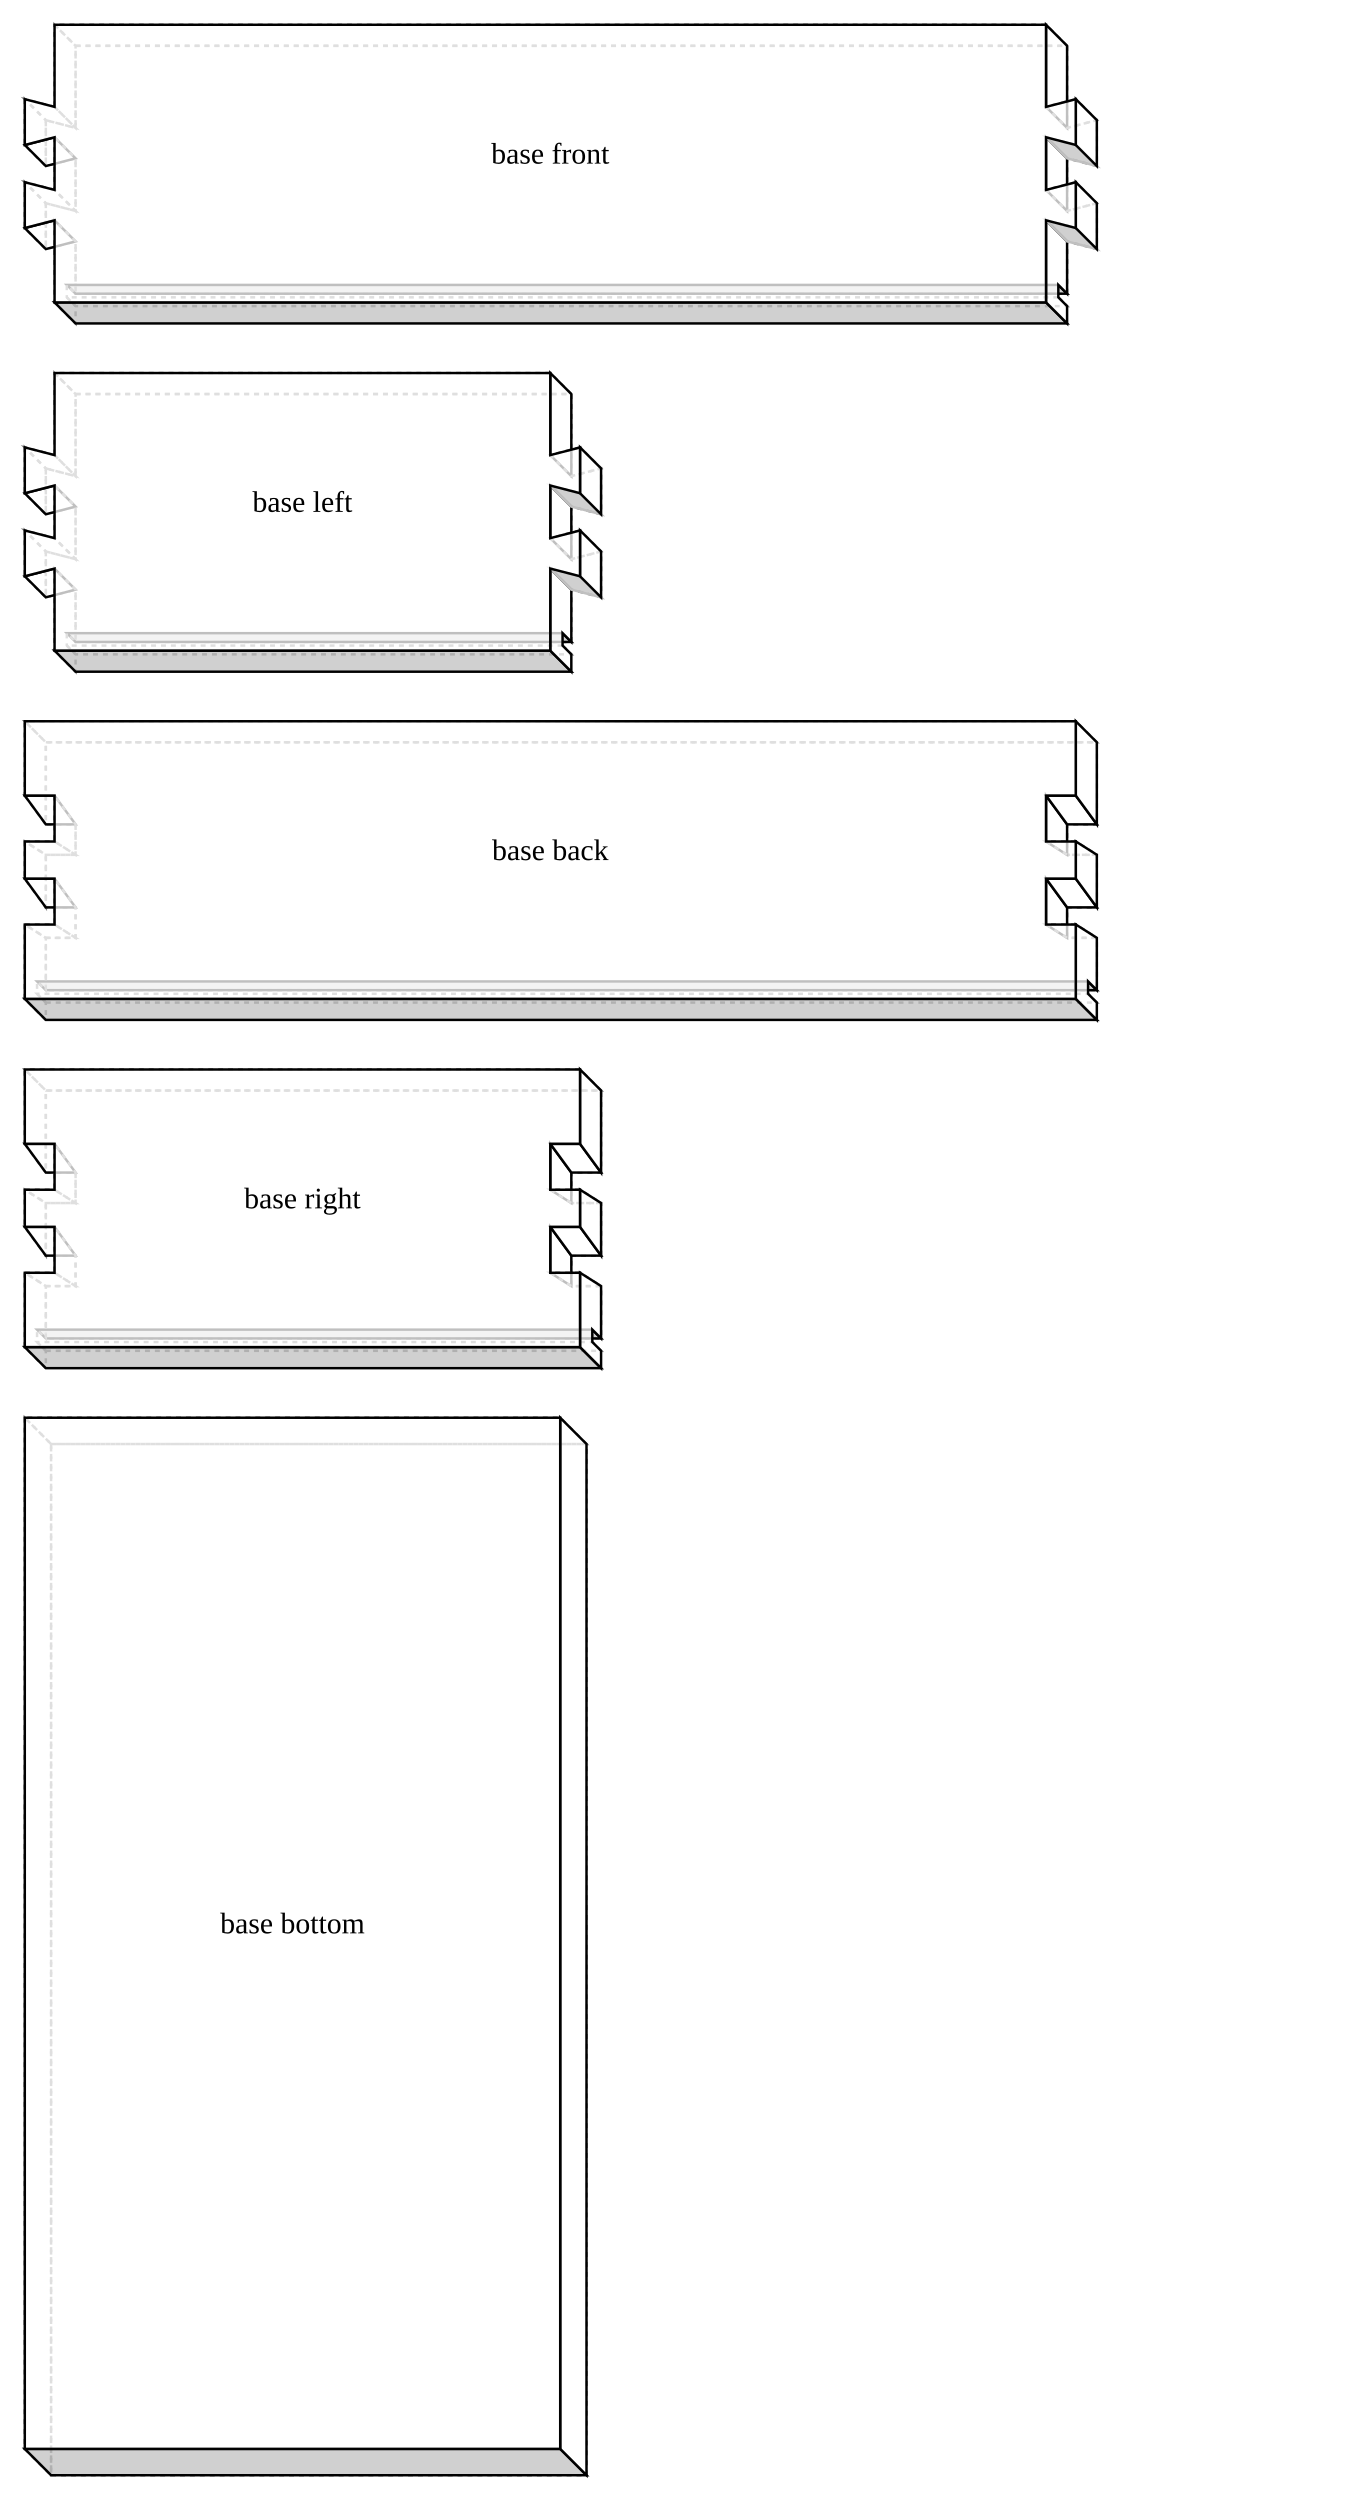
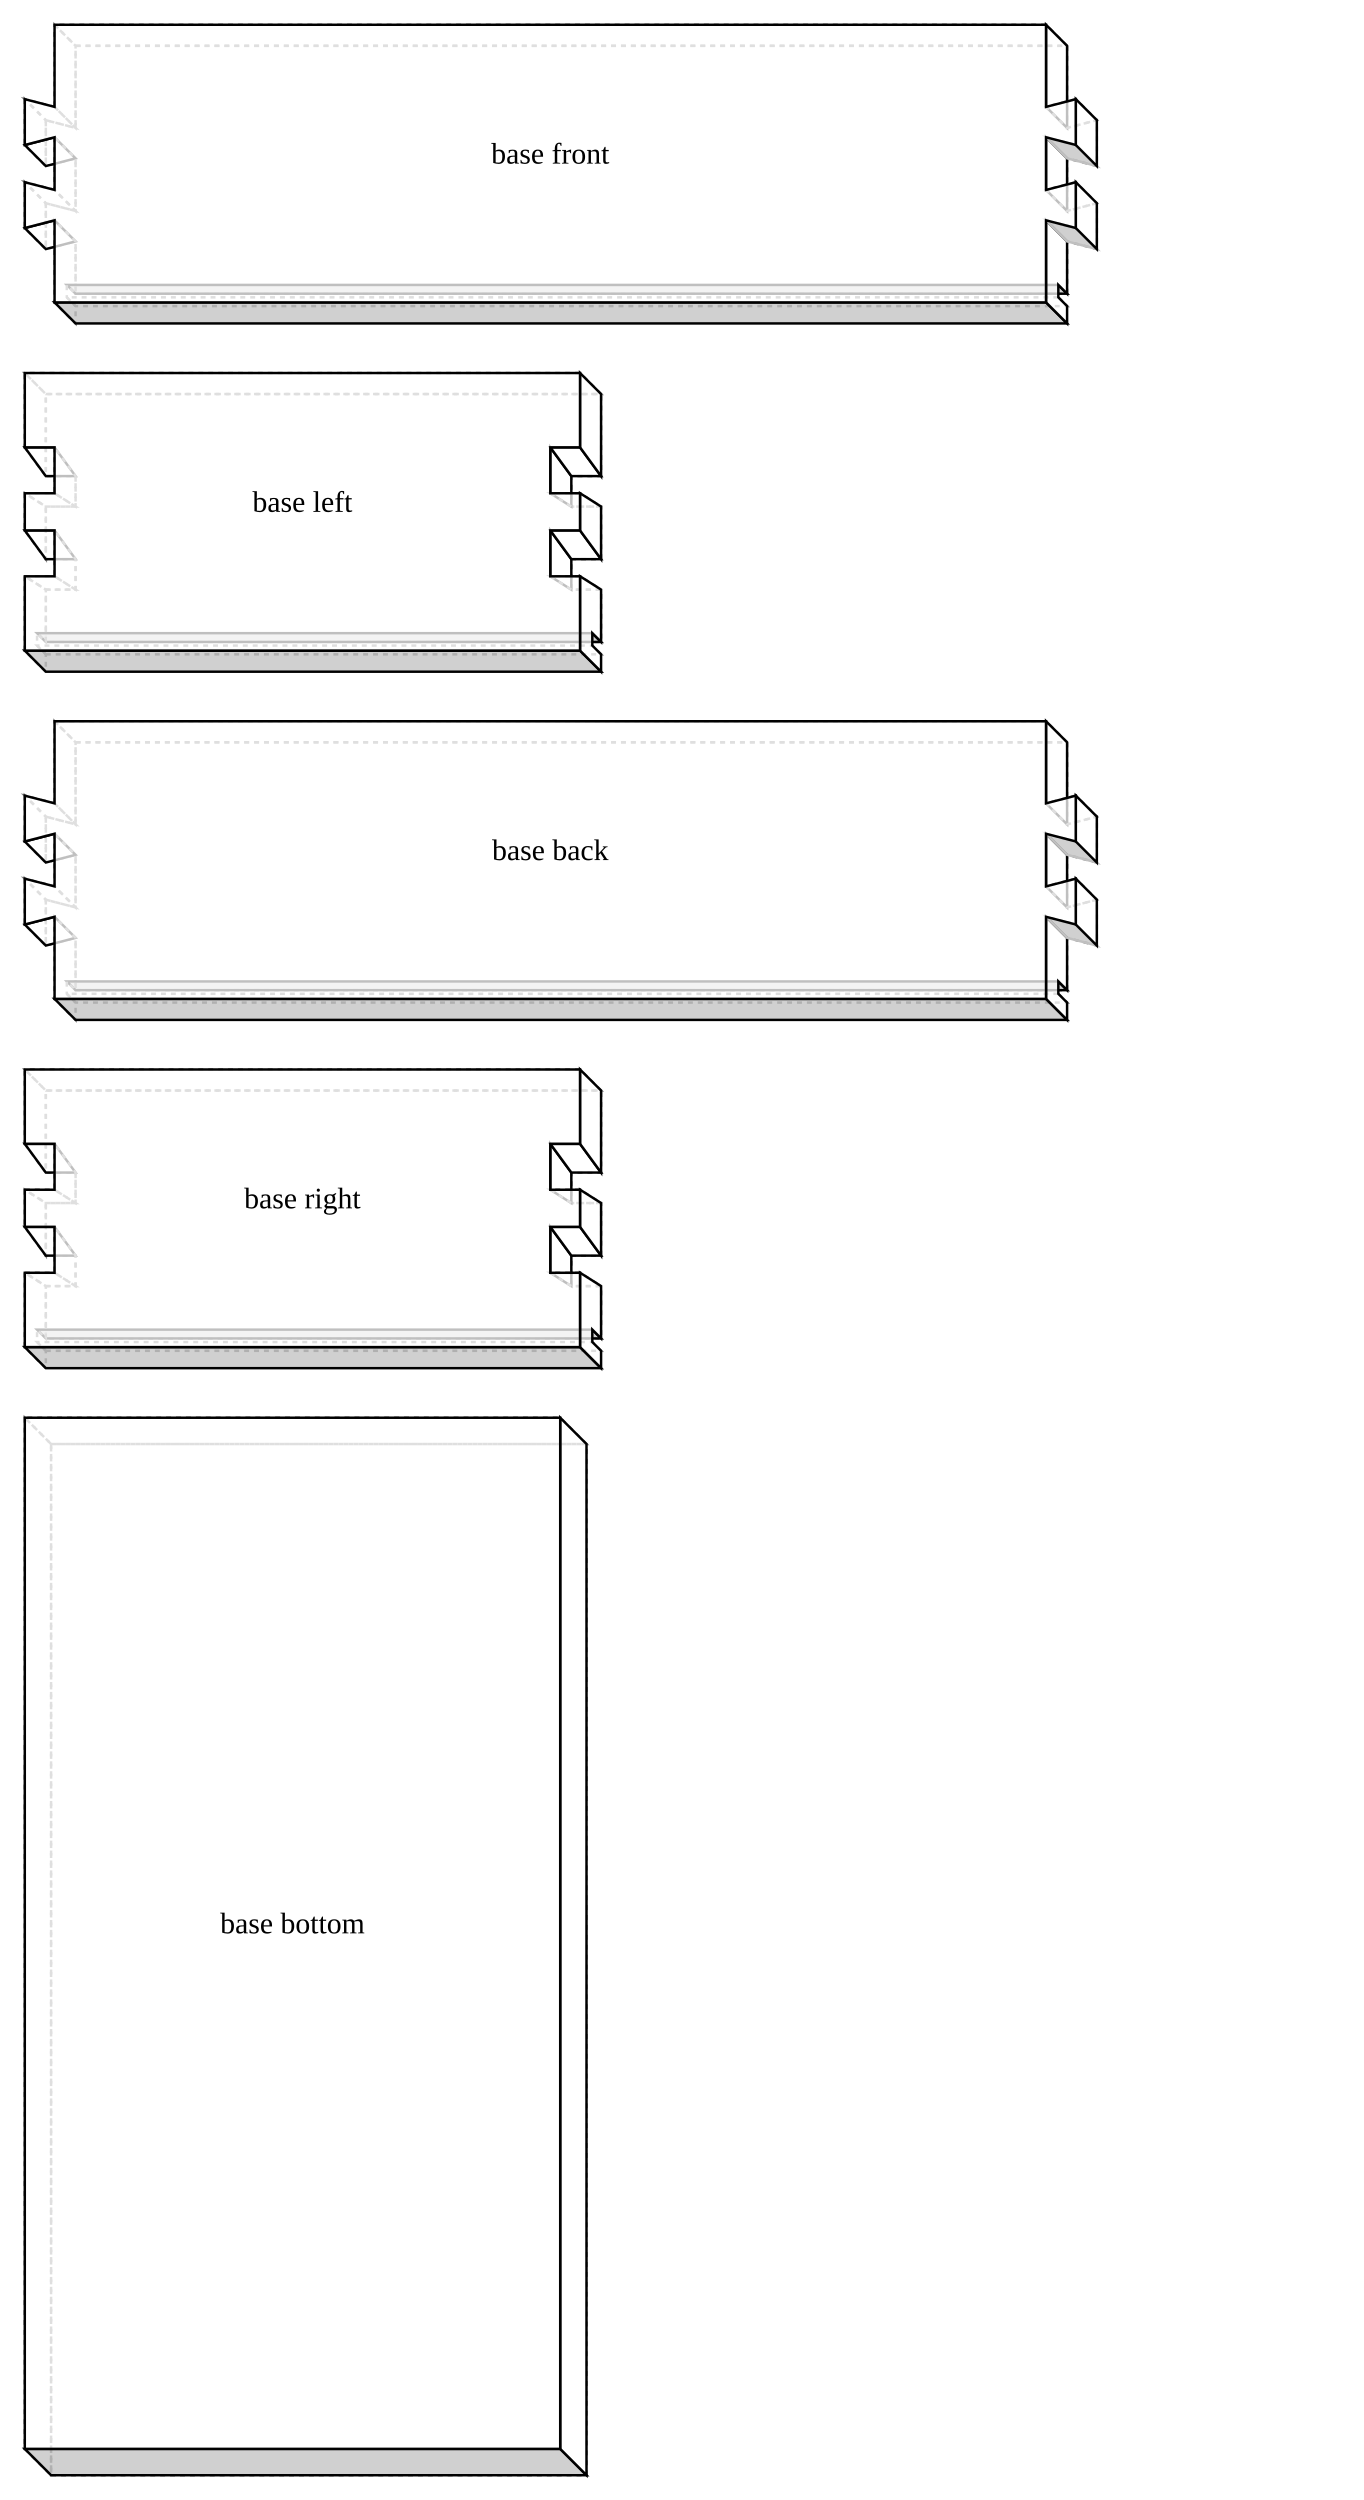
<svg xmlns="http://www.w3.org/2000/svg" width="1100" viewBox="0 0 550 1008.548">
  <polygon fill="none" stroke-width="1" stroke-dasharray="2" stroke="gray" points="430.475,118.485 430.475,97.369 442.485,100.473 442.485,81.998 430.475,85.101 430.475,63.869 442.485,66.973 442.485,66.973 442.485,48.498 442.485,48.498 430.475,51.601 430.475,18.485 30.495,18.485 30.495,51.601 18.485,48.498 18.485,48.498 18.485,66.973 18.485,66.973 30.495,63.869 30.495,85.101 18.485,81.998 18.485,100.473 30.495,97.369 30.495,118.485 30.495,118.485 430.475,118.485" />
  <polygon fill="rgba(192,192,192,0.75)" stroke-width="1" stroke-dasharray="" stroke="black" points="426.94,114.95 430.475,118.485 30.495,118.485 26.96,114.95 26.96,114.95 426.94,114.95" />
  <polygon fill="none" stroke-width="1" stroke-dasharray="2" stroke="gray" points="426.94,119.95 26.96,119.95 26.96,119.95 30.495,123.485 430.475,123.485 426.94,119.95" />
  <polygon fill="none" stroke-width="1" stroke-dasharray="2" stroke="gray" points="10.0,39.99 10.0,58.51 18.485,66.995 18.485,48.475 10.0,39.99" />
  <polygon fill="none" stroke-width="1" stroke-dasharray="2" stroke="gray" points="10.0,73.49 10.0,92.01 18.485,100.495 18.485,81.975 10.0,73.49" />
  <polygon fill="none" stroke-width="1" stroke-dasharray="2" stroke="gray" points="18.485,48.485 30.485,51.591 22.0,43.106 10.0,40.0" />
  <polygon fill="rgba(255,255,255,0.75)" stroke-width="1" stroke-dasharray="" stroke="black" points="10.0,58.5 22.0,55.394 30.485,63.879 18.485,66.985" />
  <polygon fill="none" stroke-width="1" stroke-dasharray="2" stroke="gray" points="18.485,81.985 30.485,85.091 22.0,76.606 10.0,73.5" />
  <polygon fill="rgba(255,255,255,0.75)" stroke-width="1" stroke-dasharray="" stroke="black" points="10.0,92.0 22.0,88.894 30.485,97.379 18.485,100.485" />
  <polygon fill="none" stroke-width="1" stroke-dasharray="2" stroke="gray" points="22.0,43.116 30.485,51.601 30.485,18.485 22.0,10.0 22.0,43.116" />
  <polygon fill="none" stroke-width="1" stroke-dasharray="2" stroke="gray" points="22.0,55.384 22.0,76.616 30.485,85.101 30.485,63.869 22.0,55.384" />
  <polygon fill="none" stroke-width="1" stroke-dasharray="2" stroke="gray" points="22.0,88.884 22.0,122.0 30.485,130.485 30.485,123.485 26.95,119.95 26.95,114.95 30.485,118.485 30.485,97.369 22.0,88.884" />
  <polygon fill="none" stroke-width="1" stroke-dasharray="2" stroke="gray" points="421.99,10.0 22.01,10.0 22.01,10.0 30.495,18.485 430.475,18.485 421.99,10.0" />
  <polygon fill="rgba(192,192,192,0.75)" stroke-width="1" stroke-dasharray="" stroke="black" points="421.99,122.0 430.475,130.485 30.495,130.485 22.01,122.0 22.01,122.0 421.99,122.0" />
  <polygon fill="rgba(255,255,255,0.75)" stroke-width="1" stroke-dasharray="" stroke="black" points="430.485,51.601 422.0,43.116 422.0,10.0 430.485,18.485 430.485,51.601" />
  <polygon fill="rgba(255,255,255,0.75)" stroke-width="1" stroke-dasharray="" stroke="black" points="430.485,63.869 430.485,85.101 422.0,76.616 422.0,55.384 430.485,63.869" />
  <polygon fill="rgba(255,255,255,0.75)" stroke-width="1" stroke-dasharray="" stroke="black" points="430.485,97.369 430.485,118.485 426.95,114.95 426.95,119.95 430.485,123.485 430.485,130.485 422.0,122.0 422.0,88.884 430.485,97.369" />
  <polygon fill="none" stroke-width="1" stroke-dasharray="2" stroke="gray" points="434.0,40.0 422.0,43.106 430.485,51.591 442.485,48.485" />
  <polygon fill="rgba(192,192,192,0.75)" stroke-width="1" stroke-dasharray="" stroke="silver" points="442.485,66.985 430.485,63.879 422.0,55.394 434.0,58.5" />
  <polygon fill="none" stroke-width="1" stroke-dasharray="2" stroke="gray" points="434.0,73.5 422.0,76.606 430.485,85.091 442.485,81.985" />
  <polygon fill="rgba(192,192,192,0.75)" stroke-width="1" stroke-dasharray="" stroke="silver" points="442.485,100.485 430.485,97.379 422.0,88.894 434.0,92.0" />
  <polygon fill="rgba(255,255,255,0.75)" stroke-width="1" stroke-dasharray="" stroke="black" points="442.485,48.475 442.485,66.995 434.0,58.51 434.0,39.99 442.485,48.475" />
  <polygon fill="rgba(255,255,255,0.75)" stroke-width="1" stroke-dasharray="" stroke="black" points="442.485,81.975 442.485,100.495 434.0,92.01 434.0,73.49 442.485,81.975" />
  <polygon fill="rgba(255,255,255,0.75)" stroke-width="1" stroke-dasharray="" stroke="black" points="434.0,91.987 421.99,88.884 421.99,122.0 22.01,122.0 22.01,88.884 10.0,91.987 10.0,91.987 10.0,73.513 10.0,73.513 22.01,76.616 22.01,55.384 10.0,58.487 10.0,40.013 22.01,43.116 22.01,10.0 22.01,10.0 421.99,10.0 421.99,10.0 421.99,43.116 434.0,40.013 434.0,58.487 421.99,55.384 421.99,76.616 434.0,73.513 434.0,73.513 434.0,91.987" />
  <text style="" text-anchor="middle" x="222.0" y="66.0" fill="black">base front</text>
-   <polygon fill="none" stroke-width="1" stroke-dasharray="2" stroke="gray" points="230.475,258.971 230.475,237.855 242.485,240.958 242.485,222.483 230.475,225.586 230.475,204.355 242.485,207.458 242.485,207.458 242.485,188.983 242.485,188.983 230.475,192.086 230.475,158.971 30.495,158.971 30.495,192.086 18.485,188.983 18.485,188.983 18.485,207.458 18.485,207.458 30.495,204.355 30.495,225.586 18.485,222.483 18.485,240.958 30.495,237.855 30.495,258.971 30.495,258.971 230.475,258.971" />
-   <polygon fill="rgba(192,192,192,0.75)" stroke-width="1" stroke-dasharray="" stroke="black" points="226.94,255.435 230.475,258.971 30.495,258.971 26.96,255.435 26.96,255.435 226.94,255.435" />
-   <polygon fill="none" stroke-width="1" stroke-dasharray="2" stroke="gray" points="226.94,260.435 26.96,260.435 26.96,260.435 30.495,263.971 230.475,263.971 226.94,260.435" />
-   <polygon fill="none" stroke-width="1" stroke-dasharray="2" stroke="gray" points="10.0,180.475 10.0,198.995 18.485,207.481 18.485,188.961 10.0,180.475" />
-   <polygon fill="none" stroke-width="1" stroke-dasharray="2" stroke="gray" points="10.0,213.975 10.0,232.495 18.485,240.981 18.485,222.461 10.0,213.975" />
-   <polygon fill="none" stroke-width="1" stroke-dasharray="2" stroke="gray" points="18.485,188.971 30.485,192.076 22.0,183.591 10.0,180.485" />
-   <polygon fill="rgba(255,255,255,0.75)" stroke-width="1" stroke-dasharray="" stroke="black" points="10.0,198.985 22.0,195.879 30.485,204.365 18.485,207.471" />
-   <polygon fill="none" stroke-width="1" stroke-dasharray="2" stroke="gray" points="18.485,222.471 30.485,225.576 22.0,217.091 10.0,213.985" />
-   <polygon fill="rgba(255,255,255,0.75)" stroke-width="1" stroke-dasharray="" stroke="black" points="10.0,232.485 22.0,229.379 30.485,237.865 18.485,240.971" />
-   <polygon fill="none" stroke-width="1" stroke-dasharray="2" stroke="gray" points="22.0,183.601 30.485,192.086 30.485,158.971 22.0,150.485 22.0,183.601" />
-   <polygon fill="none" stroke-width="1" stroke-dasharray="2" stroke="gray" points="22.0,195.869 22.0,217.101 30.485,225.586 30.485,204.355 22.0,195.869" />
-   <polygon fill="none" stroke-width="1" stroke-dasharray="2" stroke="gray" points="22.0,229.369 22.0,262.485 30.485,270.971 30.485,263.971 26.95,260.435 26.95,255.435 30.485,258.971 30.485,237.855 22.0,229.369" />
-   <polygon fill="none" stroke-width="1" stroke-dasharray="2" stroke="gray" points="221.99,150.485 22.01,150.485 22.01,150.485 30.495,158.971 230.475,158.971 221.99,150.485" />
-   <polygon fill="rgba(192,192,192,0.75)" stroke-width="1" stroke-dasharray="" stroke="black" points="221.99,262.485 230.475,270.971 30.495,270.971 22.01,262.485 22.01,262.485 221.99,262.485" />
-   <polygon fill="rgba(255,255,255,0.75)" stroke-width="1" stroke-dasharray="" stroke="black" points="230.485,192.086 222.0,183.601 222.0,150.485 230.485,158.971 230.485,192.086" />
-   <polygon fill="rgba(255,255,255,0.75)" stroke-width="1" stroke-dasharray="" stroke="black" points="230.485,204.355 230.485,225.586 222.0,217.101 222.0,195.869 230.485,204.355" />
-   <polygon fill="rgba(255,255,255,0.75)" stroke-width="1" stroke-dasharray="" stroke="black" points="230.485,237.855 230.485,258.971 226.95,255.435 226.95,260.435 230.485,263.971 230.485,270.971 222.0,262.485 222.0,229.369 230.485,237.855" />
-   <polygon fill="none" stroke-width="1" stroke-dasharray="2" stroke="gray" points="234.0,180.485 222.0,183.591 230.485,192.076 242.485,188.971" />
-   <polygon fill="rgba(192,192,192,0.75)" stroke-width="1" stroke-dasharray="" stroke="silver" points="242.485,207.471 230.485,204.365 222.0,195.879 234.0,198.985" />
-   <polygon fill="none" stroke-width="1" stroke-dasharray="2" stroke="gray" points="234.0,213.985 222.0,217.091 230.485,225.576 242.485,222.471" />
-   <polygon fill="rgba(192,192,192,0.75)" stroke-width="1" stroke-dasharray="" stroke="silver" points="242.485,240.971 230.485,237.865 222.0,229.379 234.0,232.485" />
-   <polygon fill="rgba(255,255,255,0.75)" stroke-width="1" stroke-dasharray="" stroke="black" points="242.485,188.961 242.485,207.481 234.0,198.995 234.0,180.475 242.485,188.961" />
-   <polygon fill="rgba(255,255,255,0.75)" stroke-width="1" stroke-dasharray="" stroke="black" points="242.485,222.461 242.485,240.981 234.0,232.495 234.0,213.975 242.485,222.461" />
-   <polygon fill="rgba(255,255,255,0.75)" stroke-width="1" stroke-dasharray="" stroke="black" points="234.0,232.473 221.99,229.369 221.99,262.485 22.01,262.485 22.01,229.369 10.0,232.473 10.0,232.473 10.0,213.998 10.0,213.998 22.01,217.101 22.01,195.869 10.0,198.973 10.0,180.498 22.01,183.601 22.01,150.485 22.01,150.485 221.99,150.485 221.99,150.485 221.99,183.601 234.0,180.498 234.0,198.973 221.99,195.869 221.99,217.101 234.0,213.998 234.0,213.998 234.0,232.473" />
+   <polygon fill="none" stroke-width="1" stroke-dasharray="2" stroke="gray" points="242.485,225.566 242.485,204.375 242.485,204.375 230.475,204.375 230.475,192.066 242.485,192.066 242.485,158.971 18.485,158.971 18.485,192.066 18.485,192.066 30.495,192.066 30.495,204.375 18.485,204.375 18.485,225.566 30.495,225.566 30.495,237.875 18.485,237.875 18.485,237.875 18.485,258.971 242.485,258.971 242.485,237.875 230.475,237.875 230.475,225.566 242.485,225.566" />
+   <polygon fill="rgba(192,192,192,0.75)" stroke-width="1" stroke-dasharray="" stroke="black" points="14.95,255.435 238.95,255.435 242.485,258.971 18.485,258.971" />
+   <polygon fill="none" stroke-width="1" stroke-dasharray="2" stroke="gray" points="18.485,263.971 242.485,263.971 238.95,260.435 14.95,260.435" />
+   <polygon fill="none" stroke-width="1" stroke-dasharray="2" stroke="gray" points="10.0,180.498 18.485,192.084 18.485,158.971 10.0,150.485 10.0,180.498" />
+   <polygon fill="none" stroke-width="1" stroke-dasharray="2" stroke="gray" points="10.0,198.973 10.0,213.998 18.485,225.584 18.485,204.357 10.0,198.973" />
+   <polygon fill="none" stroke-width="1" stroke-dasharray="2" stroke="gray" points="10.0,232.473 10.0,262.485 18.485,270.971 18.485,263.971 14.95,260.435 14.95,255.435 18.485,258.971 18.485,237.857 10.0,232.473" />
+   <polygon fill="rgba(255,255,255,0.75)" stroke-width="1" stroke-dasharray="" stroke="black" points="10.0,180.485 22.0,180.485 30.485,192.076 18.485,192.076" />
+   <polygon fill="none" stroke-width="1" stroke-dasharray="2" stroke="gray" points="18.485,204.365 30.485,204.365 22.0,198.985 10.0,198.985" />
+   <polygon fill="rgba(255,255,255,0.75)" stroke-width="1" stroke-dasharray="" stroke="black" points="10.0,213.985 22.0,213.985 30.485,225.576 18.485,225.576" />
+   <polygon fill="none" stroke-width="1" stroke-dasharray="2" stroke="gray" points="18.485,237.865 30.485,237.865 22.0,232.485 10.0,232.485" />
+   <polygon fill="none" stroke-width="1" stroke-dasharray="2" stroke="gray" points="22.0,180.478 22.0,198.993 30.485,204.377 30.485,192.064 22.0,180.478" />
+   <polygon fill="none" stroke-width="1" stroke-dasharray="2" stroke="gray" points="22.0,213.978 22.0,232.493 30.485,237.877 30.485,225.564 22.0,213.978" />
+   <polygon fill="none" stroke-width="1" stroke-dasharray="2" stroke="gray" points="18.485,158.971 242.485,158.971 234.0,150.485 10.0,150.485" />
+   <polygon fill="rgba(192,192,192,0.75)" stroke-width="1" stroke-dasharray="" stroke="black" points="10.0,262.485 234.0,262.485 242.485,270.971 18.485,270.971" />
+   <polygon fill="rgba(255,255,255,0.75)" stroke-width="1" stroke-dasharray="" stroke="black" points="230.485,192.064 230.485,204.377 222.0,198.993 222.0,180.478 230.485,192.064" />
+   <polygon fill="rgba(255,255,255,0.75)" stroke-width="1" stroke-dasharray="" stroke="black" points="230.485,225.564 230.485,237.877 222.0,232.493 222.0,213.978 230.485,225.564" />
+   <polygon fill="rgba(255,255,255,0.75)" stroke-width="1" stroke-dasharray="" stroke="black" points="242.485,192.076 230.485,192.076 222.0,180.485 234.0,180.485" />
+   <polygon fill="none" stroke-width="1" stroke-dasharray="2" stroke="gray" points="234.0,198.985 222.0,198.985 230.485,204.365 242.485,204.365" />
+   <polygon fill="rgba(255,255,255,0.75)" stroke-width="1" stroke-dasharray="" stroke="black" points="242.485,225.576 230.485,225.576 222.0,213.985 234.0,213.985" />
+   <polygon fill="none" stroke-width="1" stroke-dasharray="2" stroke="gray" points="234.0,232.485 222.0,232.485 230.485,237.865 242.485,237.865" />
+   <polygon fill="rgba(255,255,255,0.75)" stroke-width="1" stroke-dasharray="" stroke="black" points="242.485,192.084 234.0,180.498 234.0,150.485 242.485,158.971 242.485,192.084" />
+   <polygon fill="rgba(255,255,255,0.75)" stroke-width="1" stroke-dasharray="" stroke="black" points="242.485,204.357 242.485,225.584 234.0,213.998 234.0,198.973 242.485,204.357" />
+   <polygon fill="rgba(255,255,255,0.75)" stroke-width="1" stroke-dasharray="" stroke="black" points="242.485,237.857 242.485,258.971 238.95,255.435 238.95,260.435 242.485,263.971 242.485,270.971 234.0,262.485 234.0,232.473 242.485,237.857" />
+   <polygon fill="rgba(255,255,255,0.75)" stroke-width="1" stroke-dasharray="" stroke="black" points="234.0,232.495 234.0,262.485 10.0,262.485 10.0,232.495 22.01,232.495 22.01,213.975 10.0,213.975 10.0,213.975 10.0,198.995 10.0,198.995 22.01,198.995 22.01,180.475 10.0,180.475 10.0,150.485 234.0,150.485 234.0,180.475 234.0,180.475 221.99,180.475 221.99,198.995 234.0,198.995 234.0,213.975 221.99,213.975 221.99,232.495 234.0,232.495" />
  <text style="" text-anchor="middle" x="122.0" y="206.485" fill="black">base left</text>
-   <polygon fill="none" stroke-width="1" stroke-dasharray="2" stroke="gray" points="442.485,366.052 442.485,344.86 442.485,344.86 430.475,344.86 430.475,332.552 442.485,332.552 442.485,299.456 18.485,299.456 18.485,332.552 18.485,332.552 30.495,332.552 30.495,344.86 18.485,344.86 18.485,366.052 30.495,366.052 30.495,378.36 18.485,378.36 18.485,378.36 18.485,399.456 442.485,399.456 442.485,378.36 430.475,378.36 430.475,366.052 442.485,366.052" />
-   <polygon fill="rgba(192,192,192,0.75)" stroke-width="1" stroke-dasharray="" stroke="black" points="14.95,395.92 438.95,395.92 442.485,399.456 18.485,399.456" />
-   <polygon fill="none" stroke-width="1" stroke-dasharray="2" stroke="gray" points="18.485,404.456 442.485,404.456 438.95,400.92 14.95,400.92" />
-   <polygon fill="none" stroke-width="1" stroke-dasharray="2" stroke="gray" points="10.0,320.983 18.485,332.569 18.485,299.456 10.0,290.971 10.0,320.983" />
-   <polygon fill="none" stroke-width="1" stroke-dasharray="2" stroke="gray" points="10.0,339.458 10.0,354.483 18.485,366.069 18.485,344.843 10.0,339.458" />
-   <polygon fill="none" stroke-width="1" stroke-dasharray="2" stroke="gray" points="10.0,372.958 10.0,402.971 18.485,411.456 18.485,404.456 14.95,400.92 14.95,395.92 18.485,399.456 18.485,378.343 10.0,372.958" />
-   <polygon fill="rgba(255,255,255,0.75)" stroke-width="1" stroke-dasharray="" stroke="black" points="10.0,320.971 22.0,320.971 30.485,332.562 18.485,332.562" />
-   <polygon fill="none" stroke-width="1" stroke-dasharray="2" stroke="gray" points="18.485,344.85 30.485,344.85 22.0,339.471 10.0,339.471" />
-   <polygon fill="rgba(255,255,255,0.75)" stroke-width="1" stroke-dasharray="" stroke="black" points="10.0,354.471 22.0,354.471 30.485,366.062 18.485,366.062" />
-   <polygon fill="none" stroke-width="1" stroke-dasharray="2" stroke="gray" points="18.485,378.35 30.485,378.35 22.0,372.971 10.0,372.971" />
-   <polygon fill="none" stroke-width="1" stroke-dasharray="2" stroke="gray" points="22.0,320.963 22.0,339.478 30.485,344.863 30.485,332.549 22.0,320.963" />
-   <polygon fill="none" stroke-width="1" stroke-dasharray="2" stroke="gray" points="22.0,354.463 22.0,372.978 30.485,378.363 30.485,366.049 22.0,354.463" />
-   <polygon fill="none" stroke-width="1" stroke-dasharray="2" stroke="gray" points="18.485,299.456 442.485,299.456 434.0,290.971 10.0,290.971" />
-   <polygon fill="rgba(192,192,192,0.75)" stroke-width="1" stroke-dasharray="" stroke="black" points="10.0,402.971 434.0,402.971 442.485,411.456 18.485,411.456" />
-   <polygon fill="rgba(255,255,255,0.75)" stroke-width="1" stroke-dasharray="" stroke="black" points="430.485,332.549 430.485,344.863 422.0,339.478 422.0,320.963 430.485,332.549" />
-   <polygon fill="rgba(255,255,255,0.75)" stroke-width="1" stroke-dasharray="" stroke="black" points="430.485,366.049 430.485,378.363 422.0,372.978 422.0,354.463 430.485,366.049" />
-   <polygon fill="rgba(255,255,255,0.75)" stroke-width="1" stroke-dasharray="" stroke="black" points="442.485,332.562 430.485,332.562 422.0,320.971 434.0,320.971" />
-   <polygon fill="none" stroke-width="1" stroke-dasharray="2" stroke="gray" points="434.0,339.471 422.0,339.471 430.485,344.85 442.485,344.85" />
-   <polygon fill="rgba(255,255,255,0.75)" stroke-width="1" stroke-dasharray="" stroke="black" points="442.485,366.062 430.485,366.062 422.0,354.471 434.0,354.471" />
-   <polygon fill="none" stroke-width="1" stroke-dasharray="2" stroke="gray" points="434.0,372.971 422.0,372.971 430.485,378.35 442.485,378.35" />
-   <polygon fill="rgba(255,255,255,0.75)" stroke-width="1" stroke-dasharray="" stroke="black" points="442.485,332.569 434.0,320.983 434.0,290.971 442.485,299.456 442.485,332.569" />
-   <polygon fill="rgba(255,255,255,0.75)" stroke-width="1" stroke-dasharray="" stroke="black" points="442.485,344.843 442.485,366.069 434.0,354.483 434.0,339.458 442.485,344.843" />
-   <polygon fill="rgba(255,255,255,0.75)" stroke-width="1" stroke-dasharray="" stroke="black" points="442.485,378.343 442.485,399.456 438.95,395.92 438.95,400.92 442.485,404.456 442.485,411.456 434.0,402.971 434.0,372.958 442.485,378.343" />
-   <polygon fill="rgba(255,255,255,0.75)" stroke-width="1" stroke-dasharray="" stroke="black" points="434.0,372.981 434.0,402.971 10.0,402.971 10.0,372.981 22.01,372.981 22.01,354.461 10.0,354.461 10.0,354.461 10.0,339.481 10.0,339.481 22.01,339.481 22.01,320.961 10.0,320.961 10.0,290.971 434.0,290.971 434.0,320.961 434.0,320.961 421.99,320.961 421.99,339.481 434.0,339.481 434.0,354.461 421.99,354.461 421.99,372.981 434.0,372.981" />
+   <polygon fill="none" stroke-width="1" stroke-dasharray="2" stroke="gray" points="430.475,399.456 430.475,378.34 442.485,381.443 442.485,362.968 430.475,366.072 430.475,344.84 442.485,347.943 442.485,347.943 442.485,329.468 442.485,329.468 430.475,332.572 430.475,299.456 30.495,299.456 30.495,332.572 18.485,329.468 18.485,329.468 18.485,347.943 18.485,347.943 30.495,344.84 30.495,366.072 18.485,362.968 18.485,381.443 30.495,378.34 30.495,399.456 30.495,399.456 430.475,399.456" />
+   <polygon fill="rgba(192,192,192,0.75)" stroke-width="1" stroke-dasharray="" stroke="black" points="426.94,395.92 430.475,399.456 30.495,399.456 26.96,395.92 26.96,395.92 426.94,395.92" />
+   <polygon fill="none" stroke-width="1" stroke-dasharray="2" stroke="gray" points="426.94,400.92 26.96,400.92 26.96,400.92 30.495,404.456 430.475,404.456 426.94,400.92" />
+   <polygon fill="none" stroke-width="1" stroke-dasharray="2" stroke="gray" points="10.0,320.961 10.0,339.481 18.485,347.966 18.485,329.446 10.0,320.961" />
+   <polygon fill="none" stroke-width="1" stroke-dasharray="2" stroke="gray" points="10.0,354.461 10.0,372.981 18.485,381.466 18.485,362.946 10.0,354.461" />
+   <polygon fill="none" stroke-width="1" stroke-dasharray="2" stroke="gray" points="18.485,329.456 30.485,332.562 22.0,324.076 10.0,320.971" />
+   <polygon fill="rgba(255,255,255,0.75)" stroke-width="1" stroke-dasharray="" stroke="black" points="10.0,339.471 22.0,336.365 30.485,344.85 18.485,347.956" />
+   <polygon fill="none" stroke-width="1" stroke-dasharray="2" stroke="gray" points="18.485,362.956 30.485,366.062 22.0,357.576 10.0,354.471" />
+   <polygon fill="rgba(255,255,255,0.75)" stroke-width="1" stroke-dasharray="" stroke="black" points="10.0,372.971 22.0,369.865 30.485,378.35 18.485,381.456" />
+   <polygon fill="none" stroke-width="1" stroke-dasharray="2" stroke="gray" points="22.0,324.086 30.485,332.572 30.485,299.456 22.0,290.971 22.0,324.086" />
+   <polygon fill="none" stroke-width="1" stroke-dasharray="2" stroke="gray" points="22.0,336.355 22.0,357.586 30.485,366.072 30.485,344.84 22.0,336.355" />
+   <polygon fill="none" stroke-width="1" stroke-dasharray="2" stroke="gray" points="22.0,369.855 22.0,402.971 30.485,411.456 30.485,404.456 26.95,400.92 26.95,395.92 30.485,399.456 30.485,378.34 22.0,369.855" />
+   <polygon fill="none" stroke-width="1" stroke-dasharray="2" stroke="gray" points="421.99,290.971 22.01,290.971 22.01,290.971 30.495,299.456 430.475,299.456 421.99,290.971" />
+   <polygon fill="rgba(192,192,192,0.75)" stroke-width="1" stroke-dasharray="" stroke="black" points="421.99,402.971 430.475,411.456 30.495,411.456 22.01,402.971 22.01,402.971 421.99,402.971" />
+   <polygon fill="rgba(255,255,255,0.75)" stroke-width="1" stroke-dasharray="" stroke="black" points="430.485,332.572 422.0,324.086 422.0,290.971 430.485,299.456 430.485,332.572" />
+   <polygon fill="rgba(255,255,255,0.75)" stroke-width="1" stroke-dasharray="" stroke="black" points="430.485,344.84 430.485,366.072 422.0,357.586 422.0,336.355 430.485,344.84" />
+   <polygon fill="rgba(255,255,255,0.75)" stroke-width="1" stroke-dasharray="" stroke="black" points="430.485,378.34 430.485,399.456 426.95,395.92 426.95,400.92 430.485,404.456 430.485,411.456 422.0,402.971 422.0,369.855 430.485,378.34" />
+   <polygon fill="none" stroke-width="1" stroke-dasharray="2" stroke="gray" points="434.0,320.971 422.0,324.076 430.485,332.562 442.485,329.456" />
+   <polygon fill="rgba(192,192,192,0.75)" stroke-width="1" stroke-dasharray="" stroke="silver" points="442.485,347.956 430.485,344.85 422.0,336.365 434.0,339.471" />
+   <polygon fill="none" stroke-width="1" stroke-dasharray="2" stroke="gray" points="434.0,354.471 422.0,357.576 430.485,366.062 442.485,362.956" />
+   <polygon fill="rgba(192,192,192,0.75)" stroke-width="1" stroke-dasharray="" stroke="silver" points="442.485,381.456 430.485,378.35 422.0,369.865 434.0,372.971" />
+   <polygon fill="rgba(255,255,255,0.75)" stroke-width="1" stroke-dasharray="" stroke="black" points="442.485,329.446 442.485,347.966 434.0,339.481 434.0,320.961 442.485,329.446" />
+   <polygon fill="rgba(255,255,255,0.75)" stroke-width="1" stroke-dasharray="" stroke="black" points="442.485,362.946 442.485,381.466 434.0,372.981 434.0,354.461 442.485,362.946" />
+   <polygon fill="rgba(255,255,255,0.75)" stroke-width="1" stroke-dasharray="" stroke="black" points="434.0,372.958 421.99,369.855 421.99,402.971 22.01,402.971 22.01,369.855 10.0,372.958 10.0,372.958 10.0,354.483 10.0,354.483 22.01,357.586 22.01,336.355 10.0,339.458 10.0,320.983 22.01,324.086 22.01,290.971 22.01,290.971 421.99,290.971 421.99,290.971 421.99,324.086 434.0,320.983 434.0,339.458 421.99,336.355 421.99,357.586 434.0,354.483 434.0,354.483 434.0,372.958" />
  <text style="" text-anchor="middle" x="222.0" y="346.971" fill="black">base back</text>
  <polygon fill="none" stroke-width="1" stroke-dasharray="2" stroke="gray" points="242.485,506.537 242.485,485.345 242.485,485.345 230.475,485.345 230.475,473.037 242.485,473.037 242.485,439.941 18.485,439.941 18.485,473.037 18.485,473.037 30.495,473.037 30.495,485.345 18.485,485.345 18.485,506.537 30.495,506.537 30.495,518.845 18.485,518.845 18.485,518.845 18.485,539.941 242.485,539.941 242.485,518.845 230.475,518.845 230.475,506.537 242.485,506.537" />
  <polygon fill="rgba(192,192,192,0.75)" stroke-width="1" stroke-dasharray="" stroke="black" points="14.95,536.406 238.95,536.406 242.485,539.941 18.485,539.941" />
  <polygon fill="none" stroke-width="1" stroke-dasharray="2" stroke="gray" points="18.485,544.941 242.485,544.941 238.95,541.406 14.95,541.406" />
  <polygon fill="none" stroke-width="1" stroke-dasharray="2" stroke="gray" points="10.0,461.468 18.485,473.054 18.485,439.941 10.0,431.456 10.0,461.468" />
  <polygon fill="none" stroke-width="1" stroke-dasharray="2" stroke="gray" points="10.0,479.943 10.0,494.968 18.485,506.554 18.485,485.328 10.0,479.943" />
  <polygon fill="none" stroke-width="1" stroke-dasharray="2" stroke="gray" points="10.0,513.443 10.0,543.456 18.485,551.941 18.485,544.941 14.95,541.406 14.95,536.406 18.485,539.941 18.485,518.828 10.0,513.443" />
  <polygon fill="rgba(255,255,255,0.75)" stroke-width="1" stroke-dasharray="" stroke="black" points="10.0,461.456 22.0,461.456 30.485,473.047 18.485,473.047" />
  <polygon fill="none" stroke-width="1" stroke-dasharray="2" stroke="gray" points="18.485,485.335 30.485,485.335 22.0,479.956 10.0,479.956" />
  <polygon fill="rgba(255,255,255,0.75)" stroke-width="1" stroke-dasharray="" stroke="black" points="10.0,494.956 22.0,494.956 30.485,506.547 18.485,506.547" />
  <polygon fill="none" stroke-width="1" stroke-dasharray="2" stroke="gray" points="18.485,518.835 30.485,518.835 22.0,513.456 10.0,513.456" />
  <polygon fill="none" stroke-width="1" stroke-dasharray="2" stroke="gray" points="22.0,461.448 22.0,479.963 30.485,485.348 30.485,473.034 22.0,461.448" />
  <polygon fill="none" stroke-width="1" stroke-dasharray="2" stroke="gray" points="22.0,494.948 22.0,513.463 30.485,518.848 30.485,506.534 22.0,494.948" />
  <polygon fill="none" stroke-width="1" stroke-dasharray="2" stroke="gray" points="18.485,439.941 242.485,439.941 234.0,431.456 10.0,431.456" />
  <polygon fill="rgba(192,192,192,0.75)" stroke-width="1" stroke-dasharray="" stroke="black" points="10.0,543.456 234.0,543.456 242.485,551.941 18.485,551.941" />
  <polygon fill="rgba(255,255,255,0.75)" stroke-width="1" stroke-dasharray="" stroke="black" points="230.485,473.034 230.485,485.348 222.0,479.963 222.0,461.448 230.485,473.034" />
  <polygon fill="rgba(255,255,255,0.75)" stroke-width="1" stroke-dasharray="" stroke="black" points="230.485,506.534 230.485,518.848 222.0,513.463 222.0,494.948 230.485,506.534" />
  <polygon fill="rgba(255,255,255,0.75)" stroke-width="1" stroke-dasharray="" stroke="black" points="242.485,473.047 230.485,473.047 222.0,461.456 234.0,461.456" />
  <polygon fill="none" stroke-width="1" stroke-dasharray="2" stroke="gray" points="234.0,479.956 222.0,479.956 230.485,485.335 242.485,485.335" />
  <polygon fill="rgba(255,255,255,0.75)" stroke-width="1" stroke-dasharray="" stroke="black" points="242.485,506.547 230.485,506.547 222.0,494.956 234.0,494.956" />
  <polygon fill="none" stroke-width="1" stroke-dasharray="2" stroke="gray" points="234.0,513.456 222.0,513.456 230.485,518.835 242.485,518.835" />
  <polygon fill="rgba(255,255,255,0.75)" stroke-width="1" stroke-dasharray="" stroke="black" points="242.485,473.054 234.0,461.468 234.0,431.456 242.485,439.941 242.485,473.054" />
  <polygon fill="rgba(255,255,255,0.75)" stroke-width="1" stroke-dasharray="" stroke="black" points="242.485,485.328 242.485,506.554 234.0,494.968 234.0,479.943 242.485,485.328" />
  <polygon fill="rgba(255,255,255,0.75)" stroke-width="1" stroke-dasharray="" stroke="black" points="242.485,518.828 242.485,539.941 238.95,536.406 238.95,541.406 242.485,544.941 242.485,551.941 234.0,543.456 234.0,513.443 242.485,518.828" />
  <polygon fill="rgba(255,255,255,0.75)" stroke-width="1" stroke-dasharray="" stroke="black" points="234.0,513.466 234.0,543.456 10.0,543.456 10.0,513.466 22.01,513.466 22.01,494.946 10.0,494.946 10.0,494.946 10.0,479.966 10.0,479.966 22.01,479.966 22.01,461.446 10.0,461.446 10.0,431.456 234.0,431.456 234.0,461.446 234.0,461.446 221.99,461.446 221.99,479.966 234.0,479.966 234.0,494.946 221.99,494.946 221.99,513.466 234.0,513.466" />
  <text style="" text-anchor="middle" x="122.0" y="487.456" fill="black">base right</text>
  <polygon fill="none" stroke-width="1" stroke-dasharray="2" stroke="gray" points="20.607,582.548 20.607,998.548 236.607,998.548 236.607,582.548" />
  <polygon fill="none" stroke-width="1" stroke-dasharray="2" stroke="gray" points="10.0,571.941 10.0,987.941 20.607,998.548 20.607,582.548" />
  <polygon fill="none" stroke-width="1" stroke-dasharray="2" stroke="gray" points="20.607,582.548 236.607,582.548 226.0,571.941 10.0,571.941" />
  <polygon fill="rgba(192,192,192,0.75)" stroke-width="1" stroke-dasharray="" stroke="black" points="10.0,987.941 226.0,987.941 236.607,998.548 20.607,998.548" />
  <polygon fill="rgba(255,255,255,0.75)" stroke-width="1" stroke-dasharray="" stroke="black" points="236.607,582.548 236.607,998.548 226.0,987.941 226.0,571.941" />
  <polygon fill="rgba(255,255,255,0.75)" stroke-width="1" stroke-dasharray="" stroke="black" points="10.0,571.941 226.0,571.941 226.0,987.941 10.0,987.941" />
  <text style="" text-anchor="middle" x="118.0" y="779.941" fill="black">base bottom</text>
</svg>
